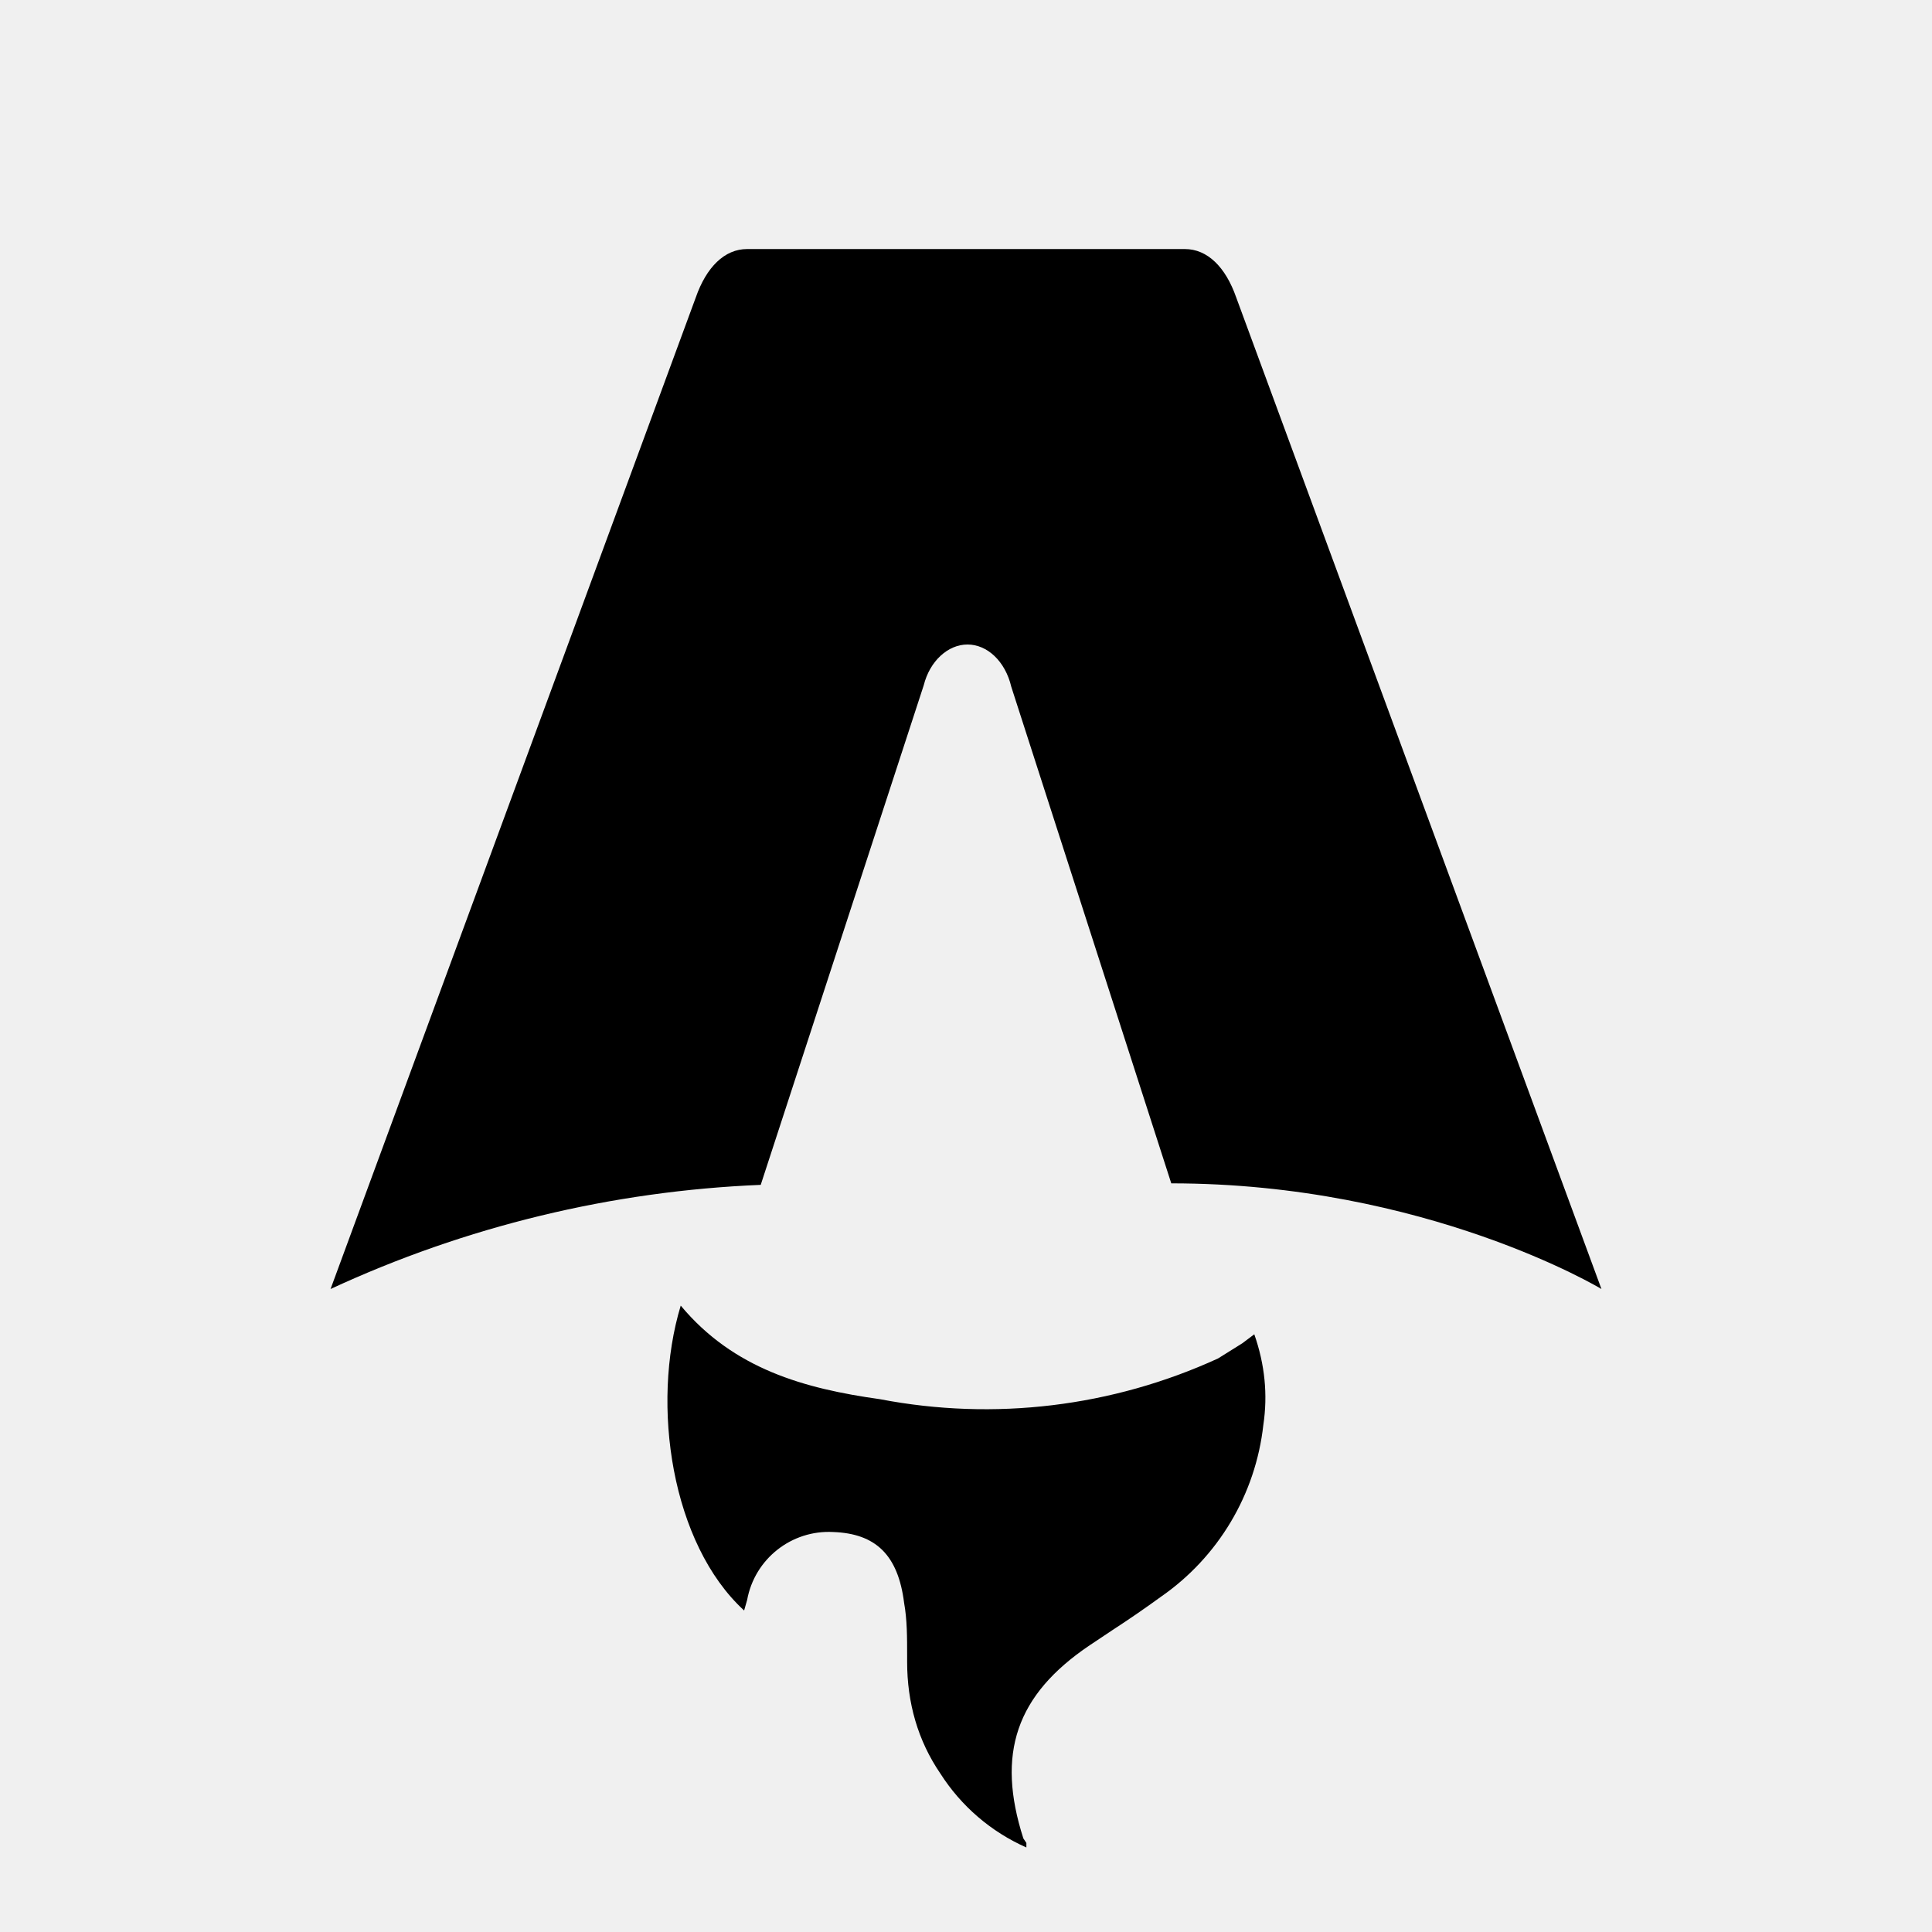
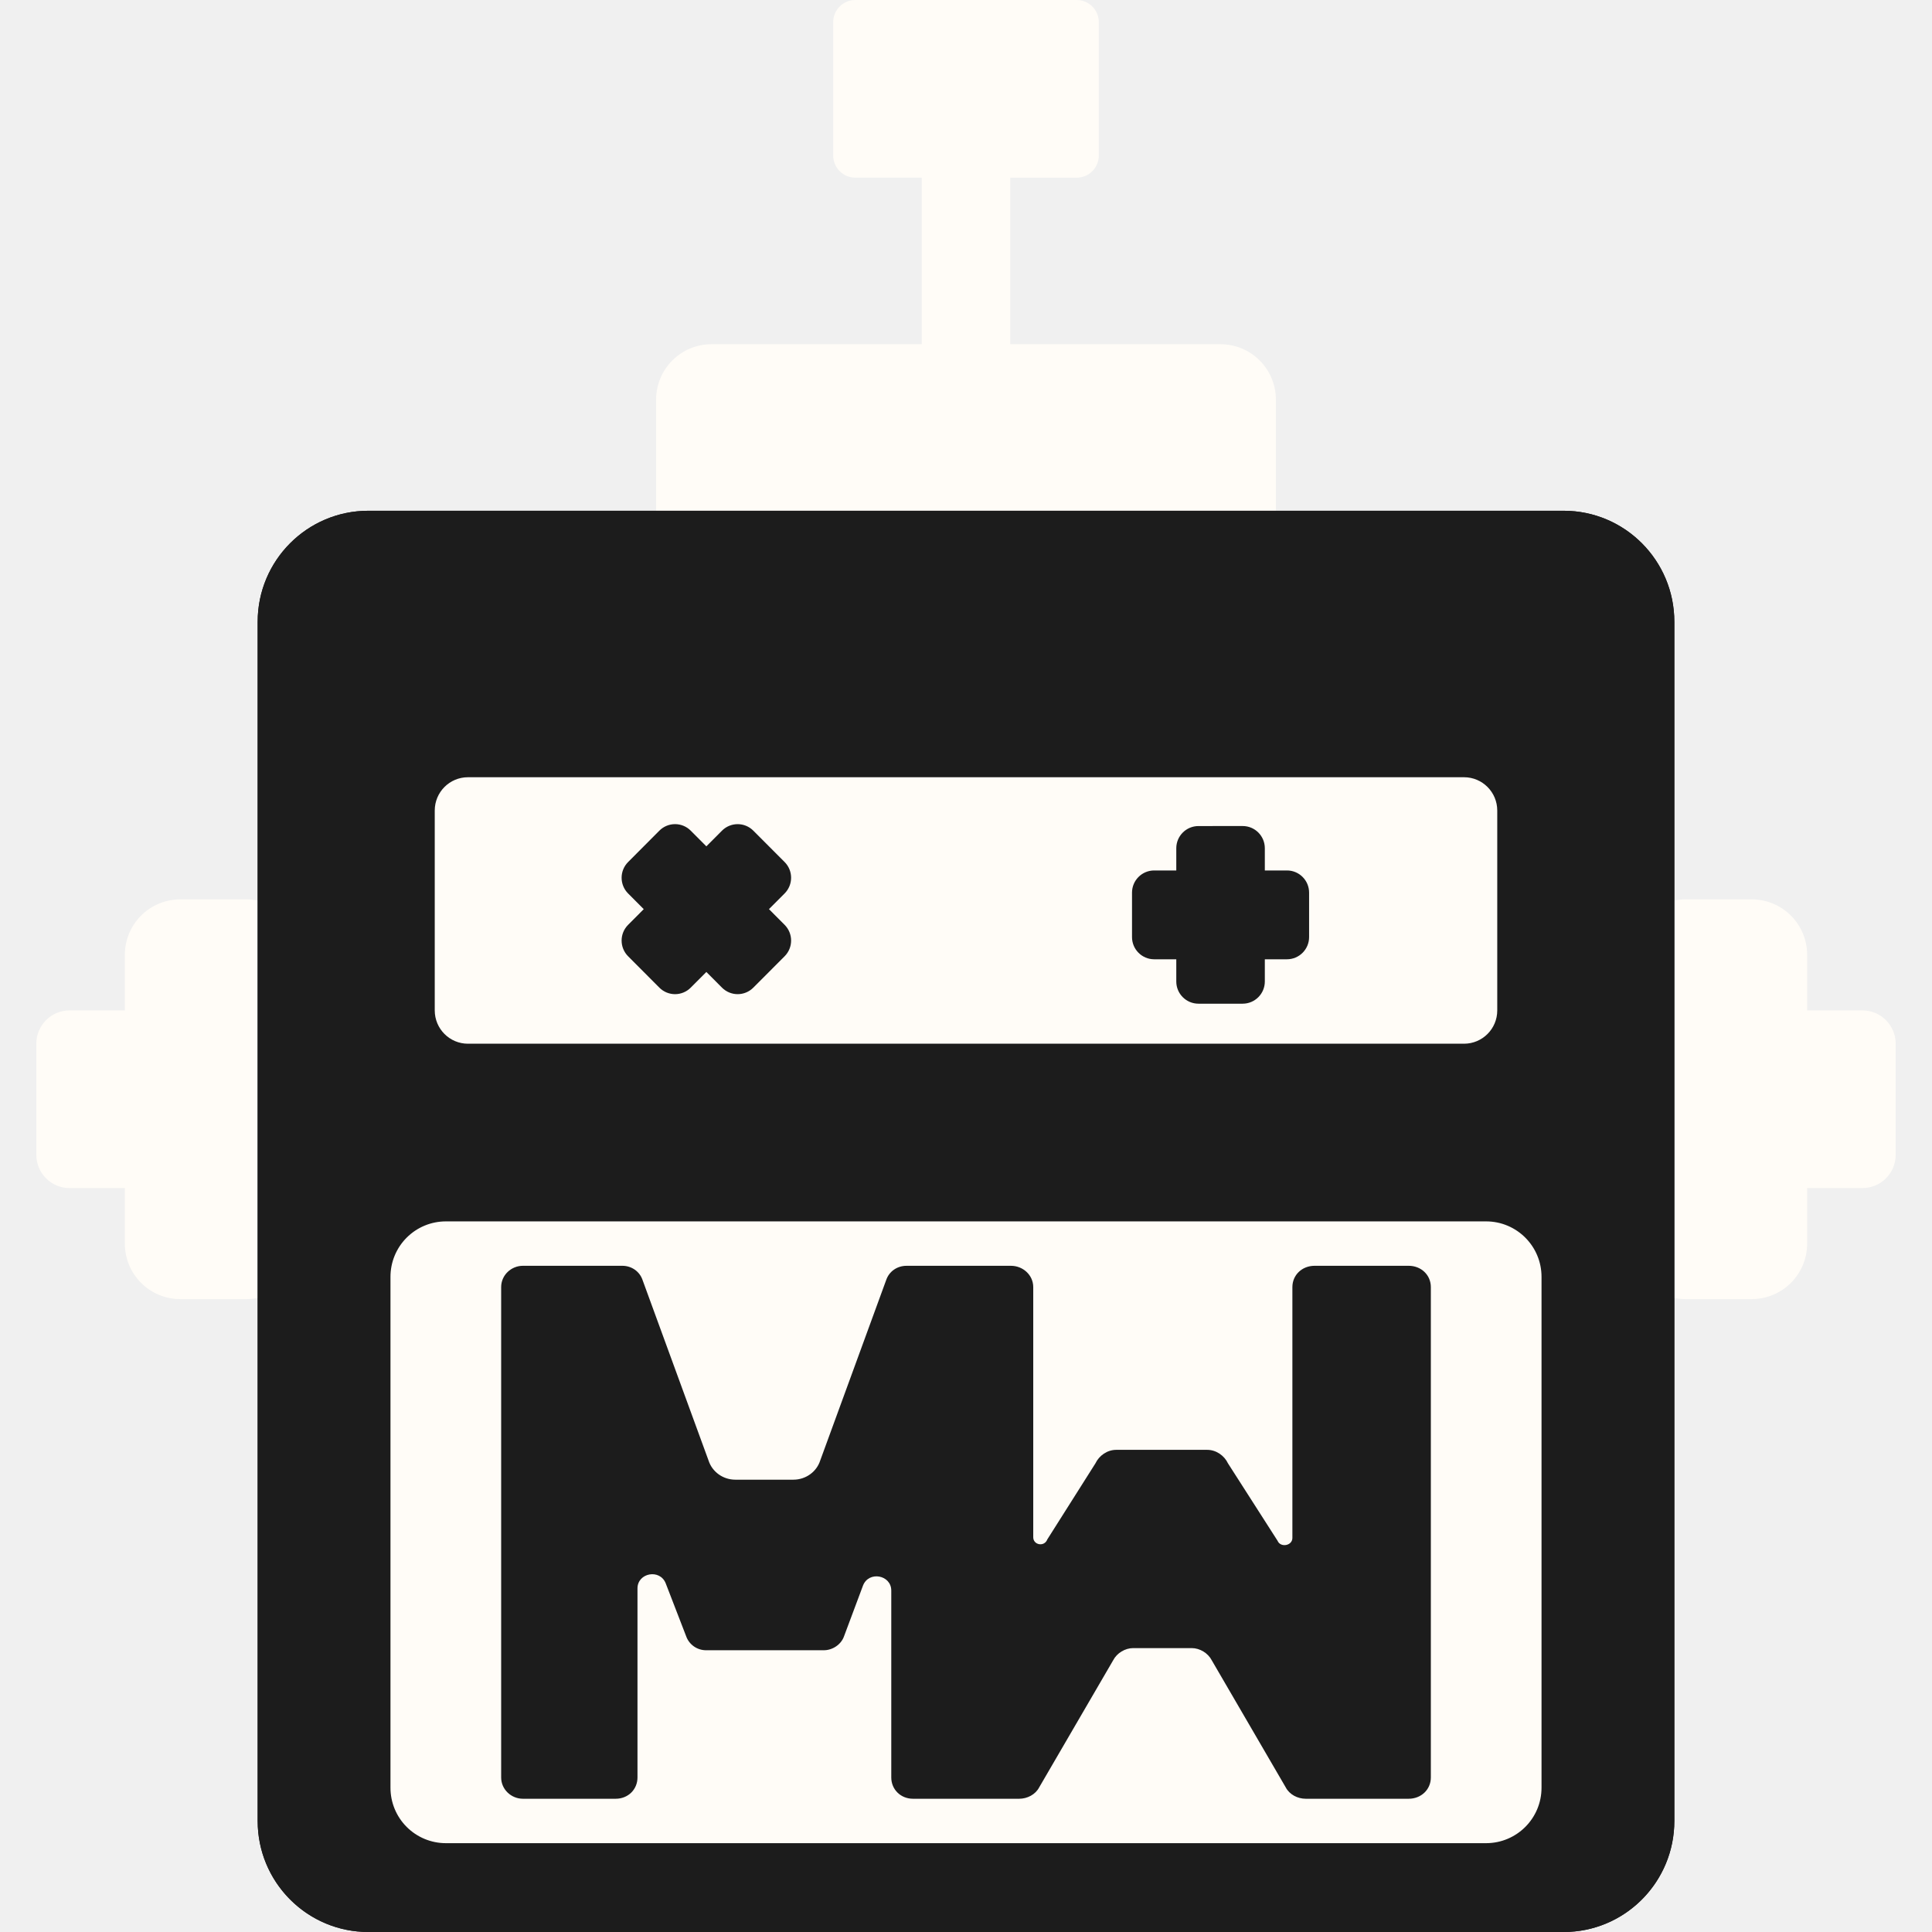
<svg xmlns="http://www.w3.org/2000/svg" fill="none" viewBox="0 0 128 128">
-   <path d="M50.4 78.5a75.1 75.1 0 0 0-28.5 6.9l24.2-65.7c.7-2 1.9-3.2 3.4-3.2h29c1.5 0 2.7 1.2 3.4 3.2l24.2 65.7s-11.6-7-28.5-7L67 45.5c-.4-1.7-1.6-2.8-2.9-2.8-1.3 0-2.5 1.1-2.9 2.7L50.4 78.5Zm-1.1 28.2Zm-4.2-20.2c-2 6.6-.6 15.8 4.2 20.2a17.5 17.5 0 0 1 .2-.7 5.5 5.5 0 0 1 5.7-4.5c2.8.1 4.3 1.5 4.7 4.7.2 1.1.2 2.3.2 3.5v.4c0 2.7.7 5.2 2.2 7.4a13 13 0 0 0 5.7 4.9v-.3l-.2-.3c-1.8-5.6-.5-9.5 4.4-12.8l1.5-1a73 73 0 0 0 3.2-2.2 16 16 0 0 0 6.8-11.4c.3-2 .1-4-.6-6l-.8.6-1.6 1a37 37 0 0 1-22.4 2.7c-5-.7-9.7-2-13.2-6.2Z" />
-   <style>
-         path { fill: #000; }
-         @media (prefers-color-scheme: dark) {
-             path { fill: #FFF; }
-         }
-     </style>
+   <path d="M16.338 59.586a3.67 3.67 0 0 1 3.666 3.678v19.127a3.67 3.67 0 0 1-3.666 3.678h-4.4a3.67 3.67 0 0 1-3.666-3.678v-3.678H4.606c-1.215 0-2.2-.988-2.2-2.207v-7.357c0-1.218.985-2.207 2.2-2.207h3.666v-3.678a3.67 3.67 0 0 1 3.666-3.678zM116.062 59.586a3.673 3.673 0 0 1 3.666 3.678v3.678h3.666c1.215 0 2.2.989 2.2 2.207v7.357a2.203 2.203 0 0 1-2.2 2.207h-3.666v3.678a3.673 3.673 0 0 1-3.666 3.678h-4.4a3.67 3.67 0 0 1-3.666-3.678V63.264a3.67 3.67 0 0 1 3.666-3.678zM71.333 0c.81 0 1.466.659 1.466 1.471V10.3c0 .812-.657 1.471-1.466 1.471h-4.4v11.035h13.932a3.67 3.67 0 0 1 3.666 3.678v16.184a3.67 3.67 0 0 1-3.666 3.678h-33.73a3.67 3.67 0 0 1-3.666-3.678V26.483a3.67 3.67 0 0 1 3.666-3.678h13.932V11.77h-4.4c-.81 0-1.466-.659-1.466-1.471V1.47C55.2.66 55.857 0 56.667 0z" class="bright" />
+   <path d="M17.071 41.195c0-4.062 3.283-7.356 7.333-7.356h79.192c4.05 0 7.333 3.294 7.333 7.356v79.449c0 4.062-3.283 7.356-7.333 7.356H24.404c-4.05 0-7.333-3.294-7.333-7.356z" class="dark" />
+   <path d="M103.596 126.529V128H24.404v-1.471zm5.866-5.885V41.195c0-3.25-2.626-5.885-5.866-5.885H24.404c-3.24 0-5.866 2.635-5.866 5.885v79.449c0 3.25 2.626 5.885 5.866 5.885V128c-3.923 0-7.127-3.091-7.323-6.978l-.01-.378V41.195c0-4.062 3.283-7.356 7.333-7.356h79.192c4.05 0 7.333 3.294 7.333 7.356v79.449c0 3.935-3.081 7.15-6.955 7.347l-.378.009v-1.471c3.24 0 5.866-2.635 5.866-5.885" class="dark" />
+   <path d="M25.87 84.598a3.67 3.67 0 0 1 3.667-3.678h68.926a3.673 3.673 0 0 1 3.667 3.678v33.839a3.673 3.673 0 0 1-3.667 3.678H29.537a3.67 3.67 0 0 1-3.667-3.678z" class="bright" />
+   <path d="M41.226 83.862c.624 0 1.153.377 1.345.942l4.372 11.958c.24.753.96 1.271 1.777 1.271h3.843c.817 0 1.538-.518 1.778-1.27l4.372-11.96c.192-.564.72-.94 1.345-.94h6.926c.785 0 1.471.611 1.471 1.411v16.573c0 .518.737.659.933.141l3.188-5.038c.246-.517.785-.894 1.374-.894h6.033c.588 0 1.128.377 1.373.894l3.287 5.132c.196.471.981.33.981-.188v-16.62c0-.8.638-1.412 1.472-1.412h6.23c.833 0 1.471.612 1.471 1.412v32.486c0 .8-.638 1.412-1.471 1.412h-6.819c-.54 0-1.079-.282-1.324-.753l-4.906-8.428c-.245-.47-.784-.8-1.324-.8h-3.875c-.54 0-1.079.33-1.324.8l-4.906 8.428c-.245.471-.785.753-1.324.753H60.49c-.816 0-1.44-.612-1.441-1.412v-12.382c0-1.036-1.489-1.318-1.873-.33l-1.25 3.343c-.192.565-.768.942-1.345.942h-7.783a1.4 1.4 0 0 1-1.344-.942l-1.346-3.484c-.384-.988-1.873-.706-1.873.329v12.524c0 .8-.625 1.412-1.442 1.412h-6.148c-.77 0-1.442-.612-1.442-1.412V85.274c0-.8.673-1.412 1.441-1.412z" class="dark" />
+   <path d="M28.803 53.701c0-1.219.985-2.207 2.2-2.207h65.994c1.215 0 2.2.988 2.2 2.207v13.241a2.203 2.203 0 0 1-2.2 2.207H31.003c-1.215 0-2.2-.988-2.2-2.207z" class="bright" />
+   <path d="M82.332 54.727c.81 0 1.466.659 1.466 1.471v1.472h1.467c.81 0 1.466.659 1.466 1.47v2.943a1.47 1.47 0 0 1-1.466 1.472h-1.467v1.471a1.47 1.47 0 0 1-1.466 1.471h-2.933a1.47 1.47 0 0 1-1.467-1.471v-1.471h-1.466a1.47 1.47 0 0 1-1.467-1.472v-2.942a1.47 1.47 0 0 1 1.467-1.471h1.466v-1.472a1.47 1.47 0 0 1 1.467-1.47zM47.835 55.032a1.464 1.464 0 0 1 2.073 0l2.075 2.08a1.475 1.475 0 0 1 0 2.081l-1.037 1.04 1.037 1.04a1.475 1.475 0 0 1 0 2.082l-2.075 2.08a1.463 1.463 0 0 1-2.073 0l-1.037-1.04-1.037 1.04a1.464 1.464 0 0 1-2.075 0l-2.073-2.08a1.475 1.475 0 0 1 0-2.081l1.037-1.04-1.037-1.04a1.475 1.475 0 0 1 0-2.081l2.073-2.081a1.464 1.464 0 0 1 2.075 0l1.037 1.04z" class="dark" />
+   <style>path.dark{fill:#1c1c1c}path.bright{fill:#fffcf7}@media (prefers-color-scheme:dark){path.dark{fill:#fffcf7}path.bright{fill:#1c1c1c}}</style>
</svg>
